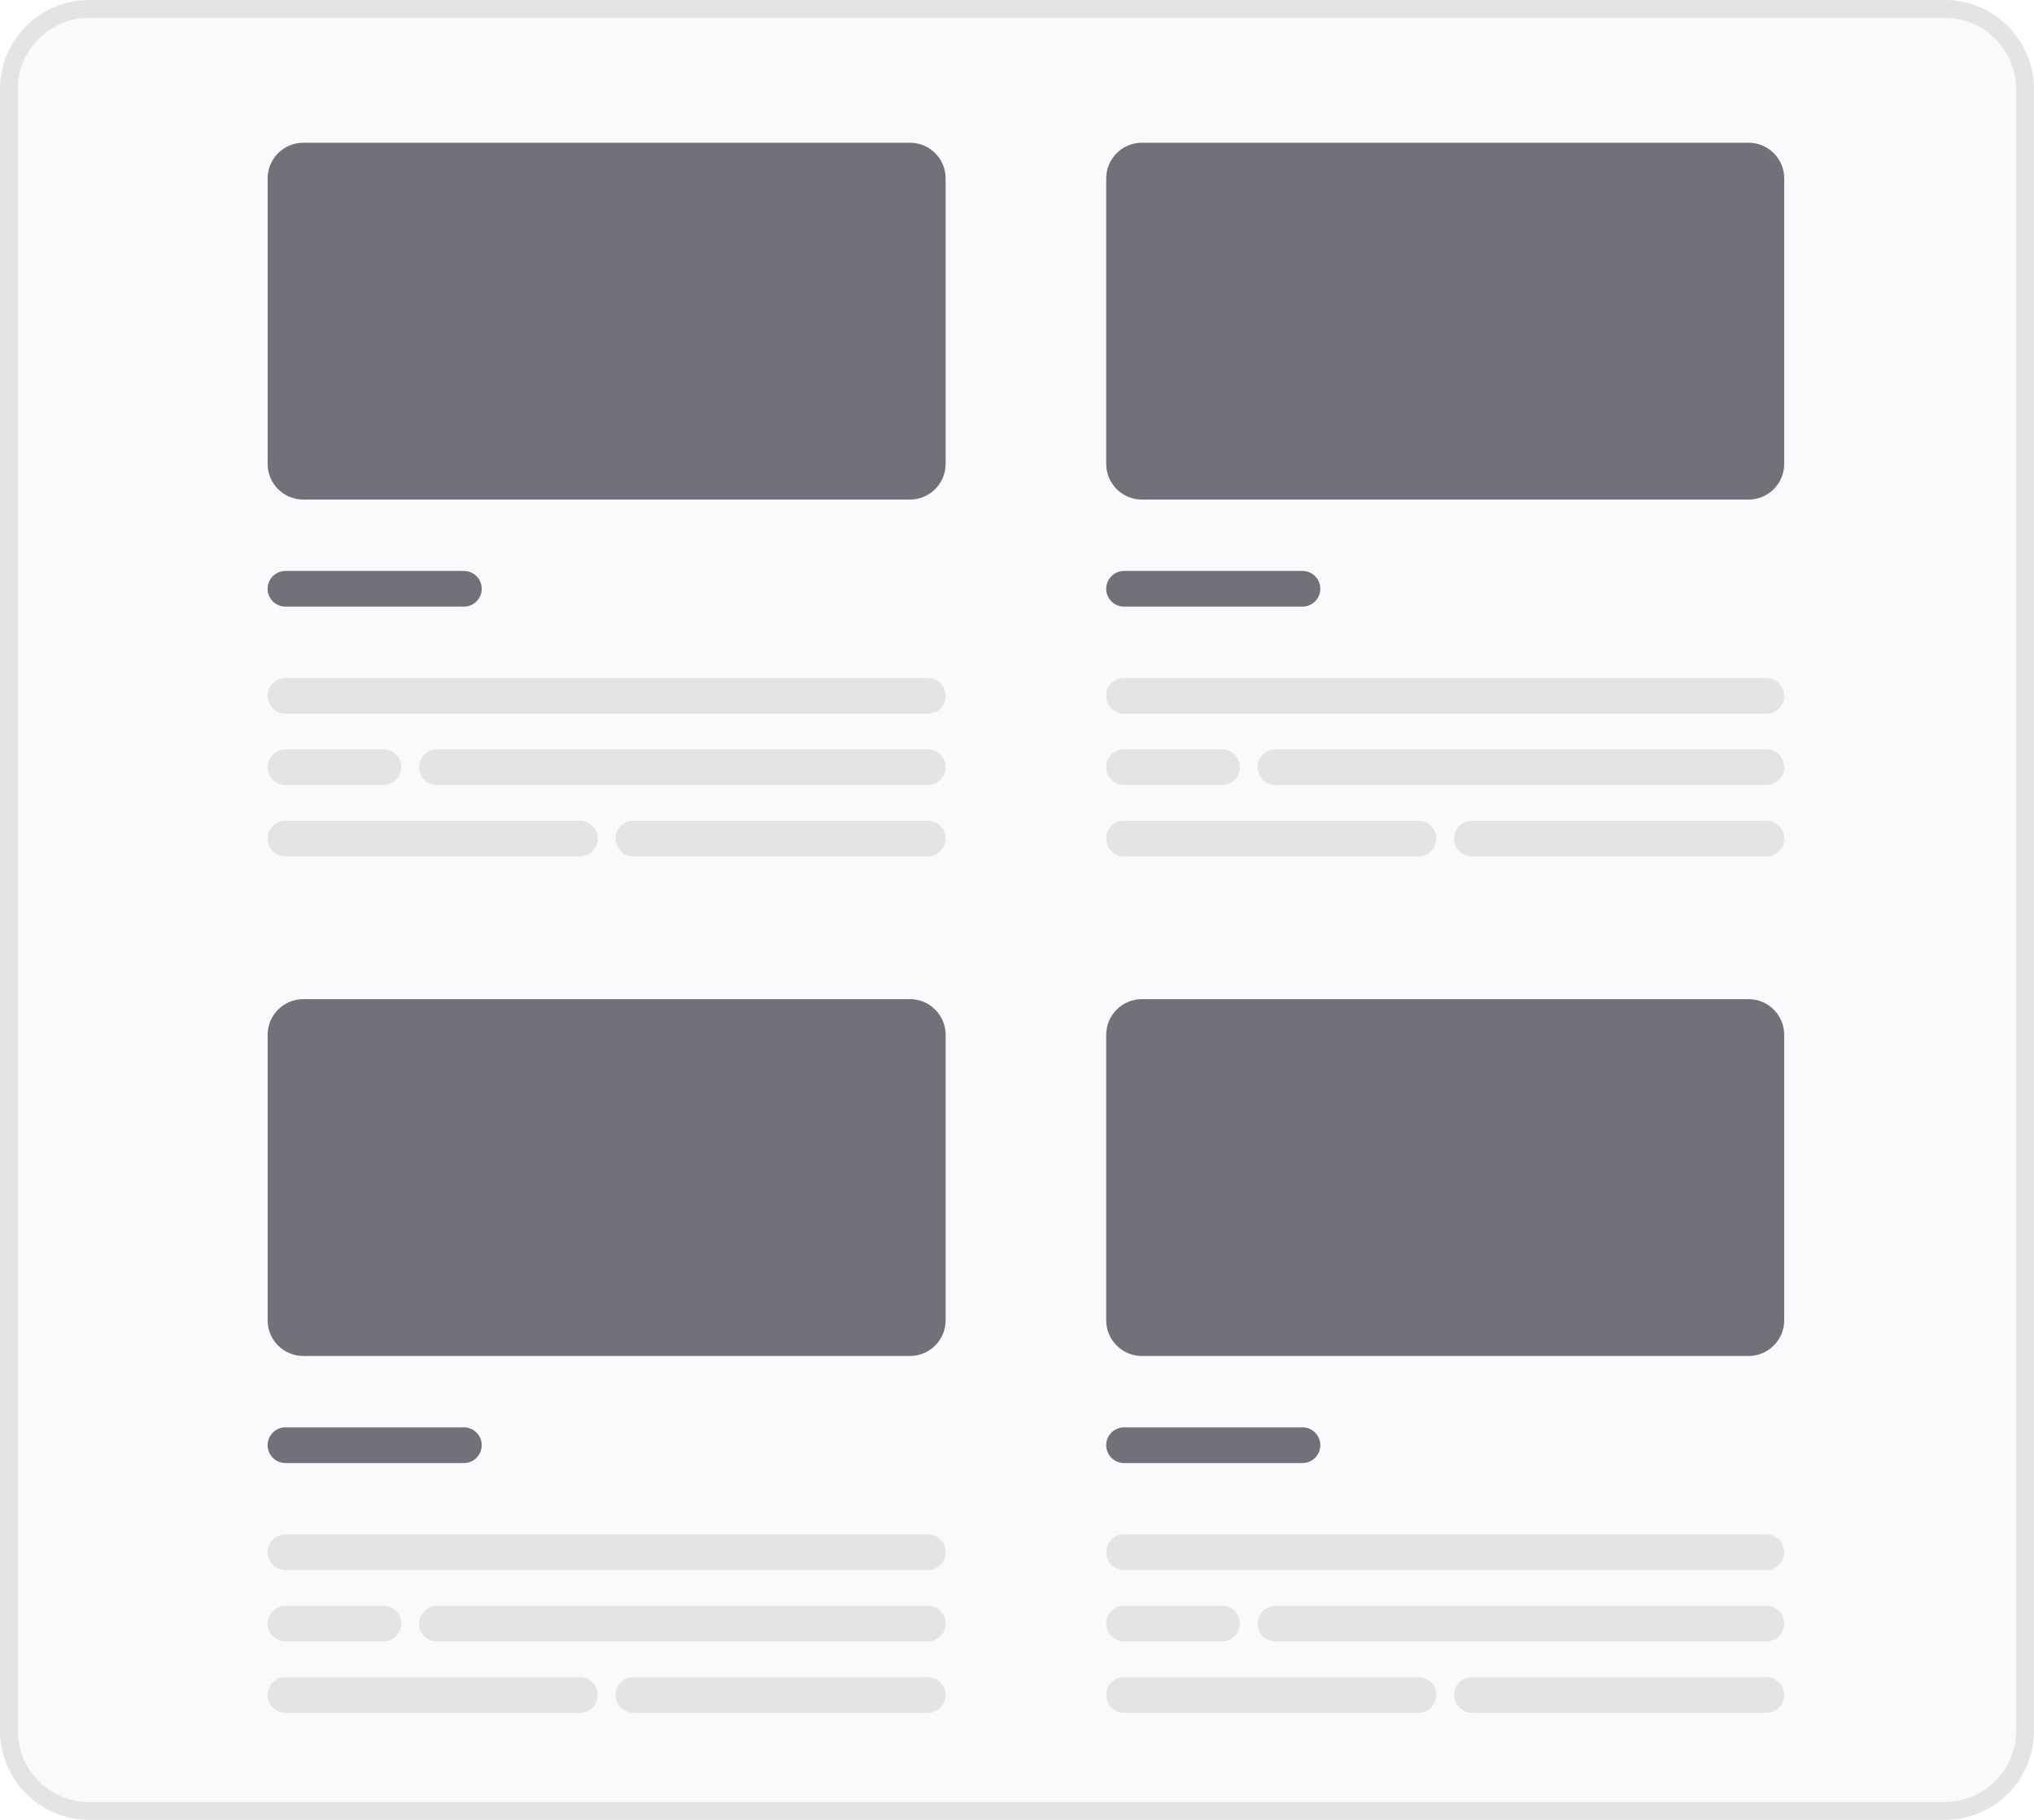
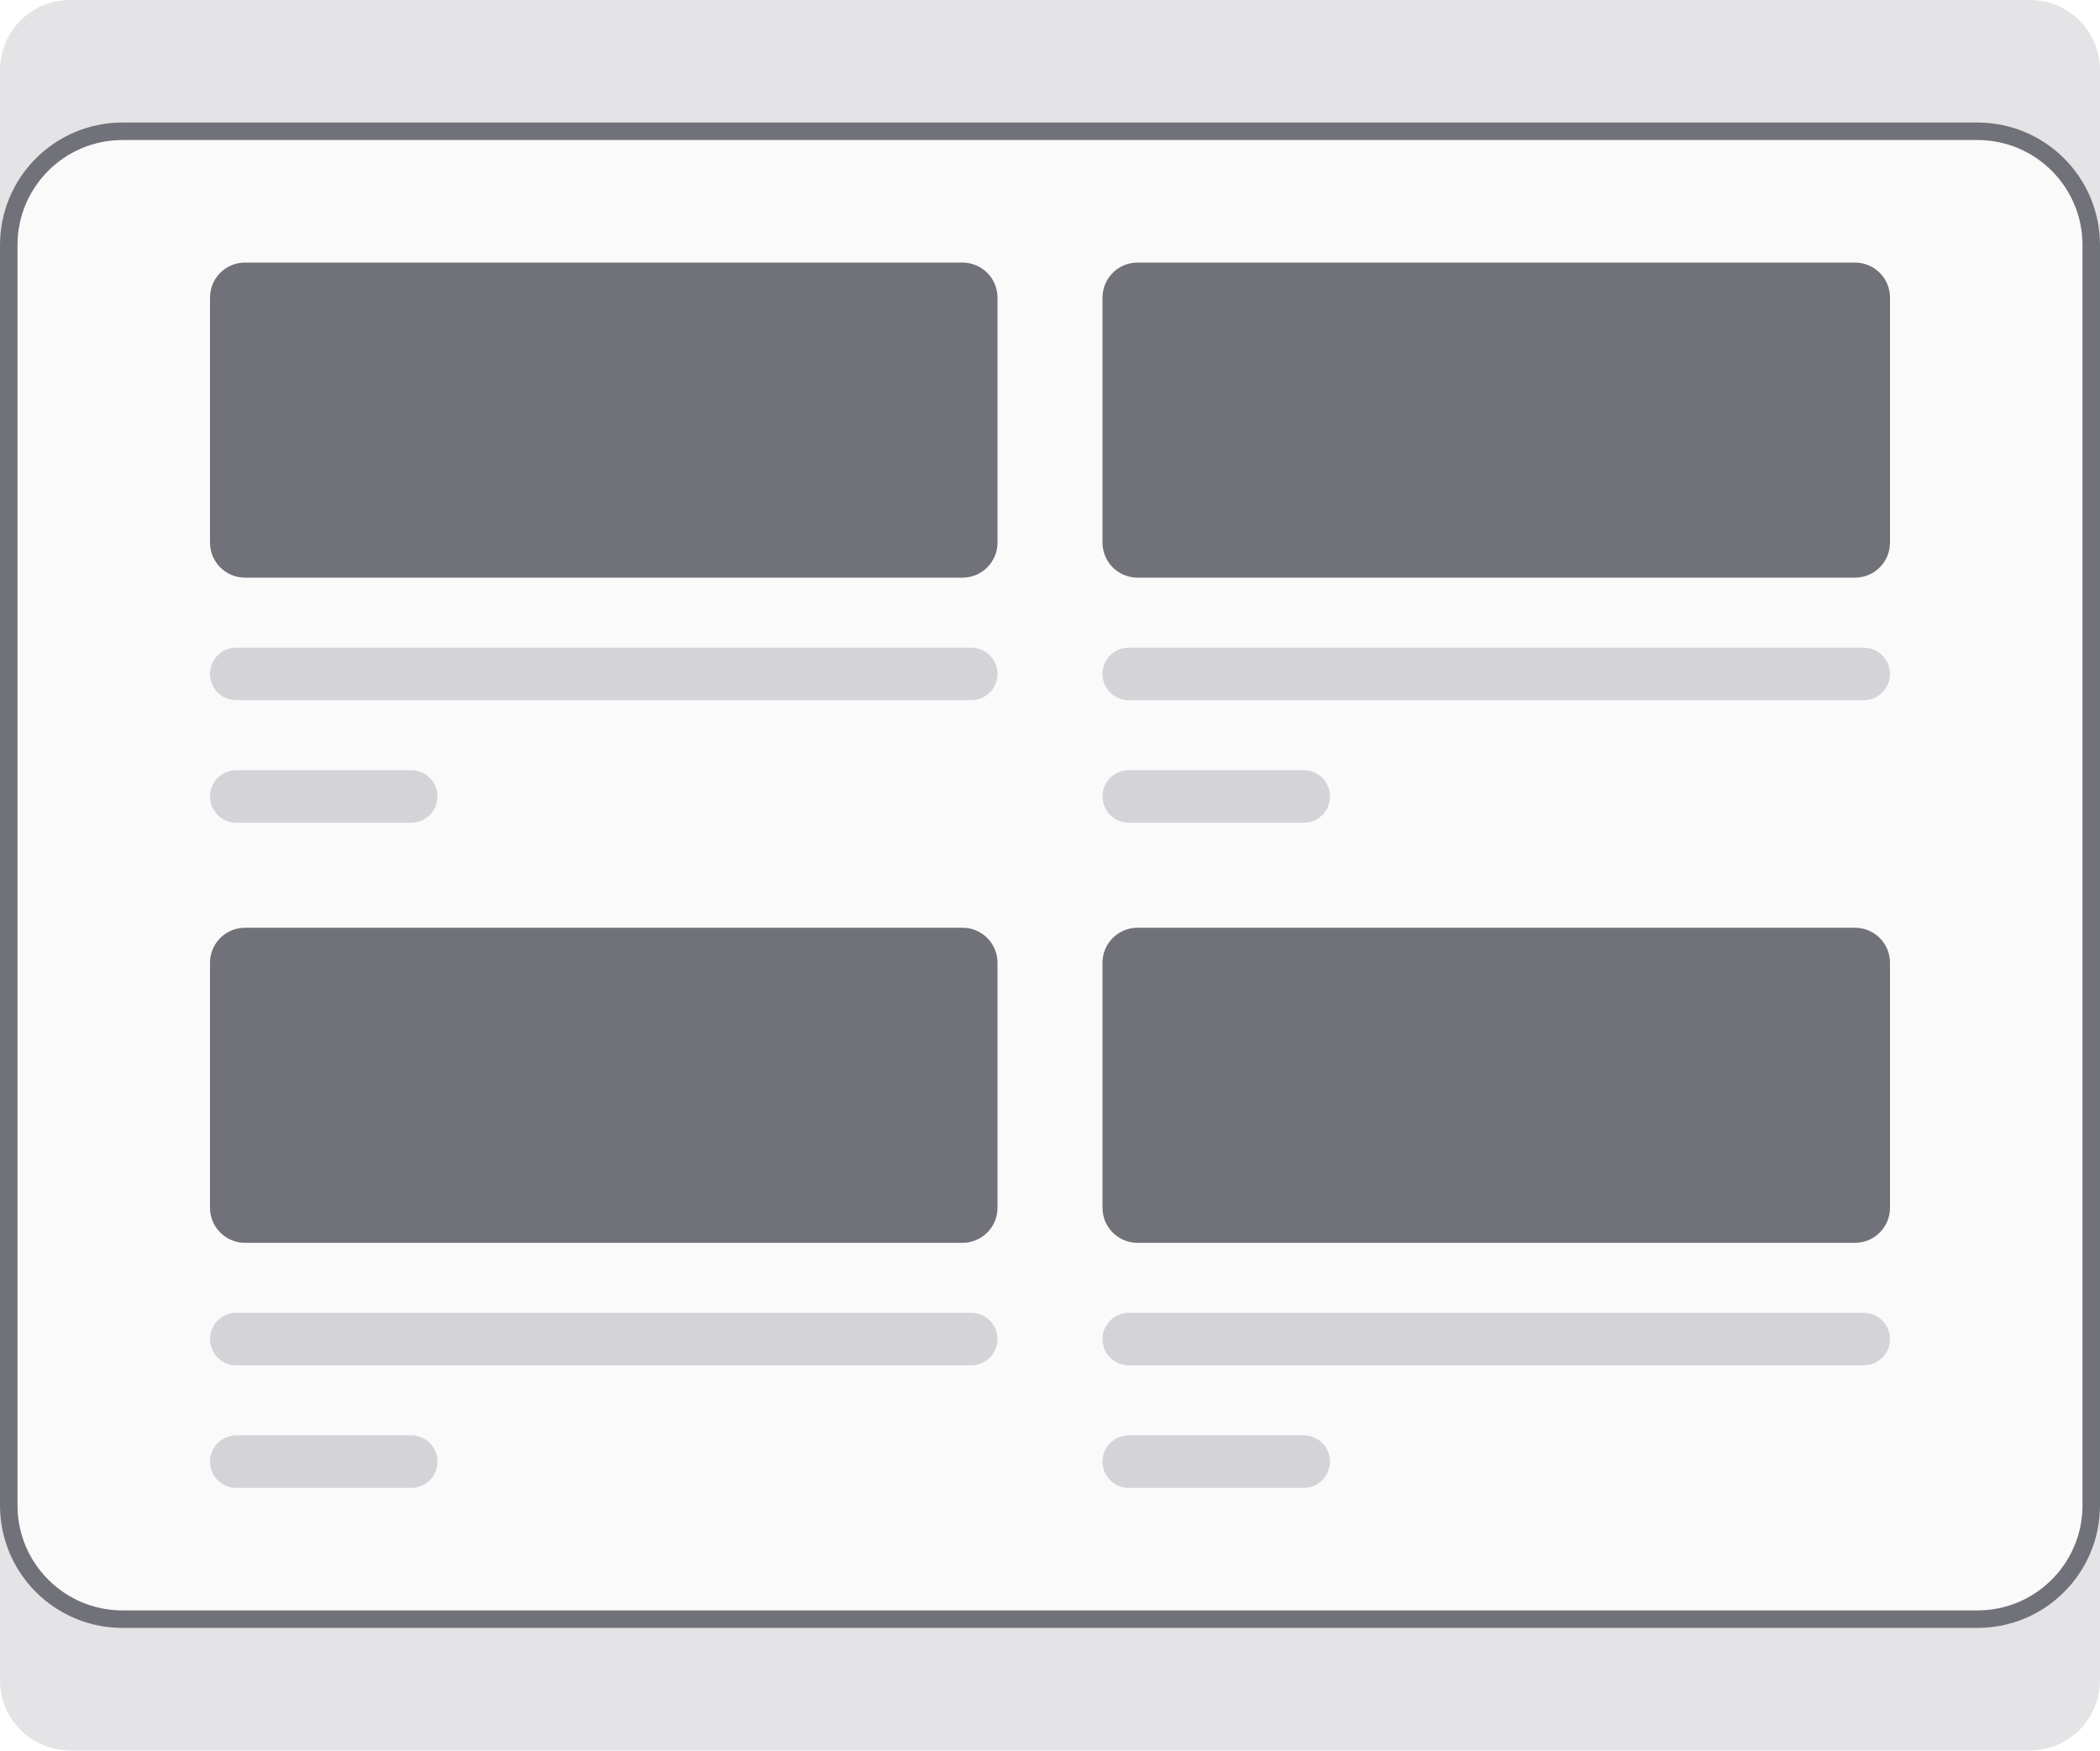
- <svg xmlns="http://www.w3.org/2000/svg" width="114" height="102" viewBox="0 0 114 102" fill="none">
-   <rect x="1" y="1" width="112" height="100" rx="4" fill="#F9FAFB" />
-   <rect x="0.5" y="0.5" width="113" height="101" rx="4.5" fill="#F9FAFB" stroke="#E4E4E7" />
-   <rect x="15" y="8" width="38" height="20" rx="2" fill="#71717A" />
-   <rect x="15" y="32" width="12" height="2" rx="1" fill="#71717A" />
-   <rect x="15" y="38" width="38" height="2" rx="1" fill="#E4E4E7" />
-   <rect x="15" y="42" width="7.491" height="2" rx="1" fill="#E4E4E7" />
-   <rect x="23.491" y="42" width="29.509" height="2" rx="1" fill="#E4E4E7" />
-   <rect x="15" y="46" width="18.5" height="2" rx="1" fill="#E4E4E7" />
-   <rect x="34.5" y="46" width="18.5" height="2" rx="1" fill="#E4E4E7" />
-   <rect x="62" y="8" width="38" height="20" rx="2" fill="#71717A" />
-   <rect x="62" y="32" width="12" height="2" rx="1" fill="#71717A" />
-   <rect x="62" y="38" width="38" height="2" rx="1" fill="#E4E4E7" />
-   <rect x="62" y="42" width="7.491" height="2" rx="1" fill="#E4E4E7" />
-   <rect x="70.491" y="42" width="29.509" height="2" rx="1" fill="#E4E4E7" />
-   <rect x="62" y="46" width="18.5" height="2" rx="1" fill="#E4E4E7" />
-   <rect x="81.5" y="46" width="18.5" height="2" rx="1" fill="#E4E4E7" />
-   <rect x="15" y="56" width="38" height="20" rx="2" fill="#71717A" />
-   <rect x="15" y="80" width="12" height="2" rx="1" fill="#71717A" />
-   <rect x="15" y="86" width="38" height="2" rx="1" fill="#E4E4E7" />
-   <rect x="15" y="90" width="7.491" height="2" rx="1" fill="#E4E4E7" />
-   <rect x="23.491" y="90" width="29.509" height="2" rx="1" fill="#E4E4E7" />
-   <rect x="15" y="94" width="18.5" height="2" rx="1" fill="#E4E4E7" />
-   <rect x="34.5" y="94" width="18.5" height="2" rx="1" fill="#E4E4E7" />
-   <rect x="62" y="56" width="38" height="20" rx="2" fill="#71717A" />
-   <rect x="62" y="80" width="12" height="2" rx="1" fill="#71717A" />
-   <rect x="62" y="86" width="38" height="2" rx="1" fill="#E4E4E7" />
-   <rect x="62" y="90" width="7.491" height="2" rx="1" fill="#E4E4E7" />
-   <rect x="70.491" y="90" width="29.509" height="2" rx="1" fill="#E4E4E7" />
-   <rect x="62" y="94" width="18.5" height="2" rx="1" fill="#E4E4E7" />
-   <rect x="81.5" y="94" width="18.5" height="2" rx="1" fill="#E4E4E7" />
+ <svg xmlns="http://www.w3.org/2000/svg" width="120" height="100" fill="none">
+   <rect width="120" height="100" rx="4" fill="#E4E4E7" />
+   <rect x=".5" y="7.5" width="119" height="85" rx="6.5" fill="#FAFAFA" />
+   <rect x="12" y="15" width="45" height="18" rx="2" fill="#71717A" />
+   <rect x="12" y="37" width="45" height="3" rx="1.5" fill="#D4D4D8" />
+   <rect x="12" y="44" width="13" height="3" rx="1.5" fill="#D4D4D8" />
+   <rect x="63" y="15" width="45" height="18" rx="2" fill="#71717A" />
+   <rect x="63" y="37" width="45" height="3" rx="1.5" fill="#D4D4D8" />
+   <rect x="63" y="44" width="13" height="3" rx="1.5" fill="#D4D4D8" />
+   <rect x="12" y="53" width="45" height="18" rx="2" fill="#71717A" />
+   <rect x="12" y="75" width="45" height="3" rx="1.5" fill="#D4D4D8" />
+   <rect x="12" y="82" width="13" height="3" rx="1.5" fill="#D4D4D8" />
+   <rect x="63" y="53" width="45" height="18" rx="2" fill="#71717A" />
+   <rect x="63" y="75" width="45" height="3" rx="1.5" fill="#D4D4D8" />
+   <rect x="63" y="82" width="13" height="3" rx="1.5" fill="#D4D4D8" />
+   <rect x=".5" y="7.5" width="119" height="85" rx="6.5" stroke="#71717A" />
</svg>
